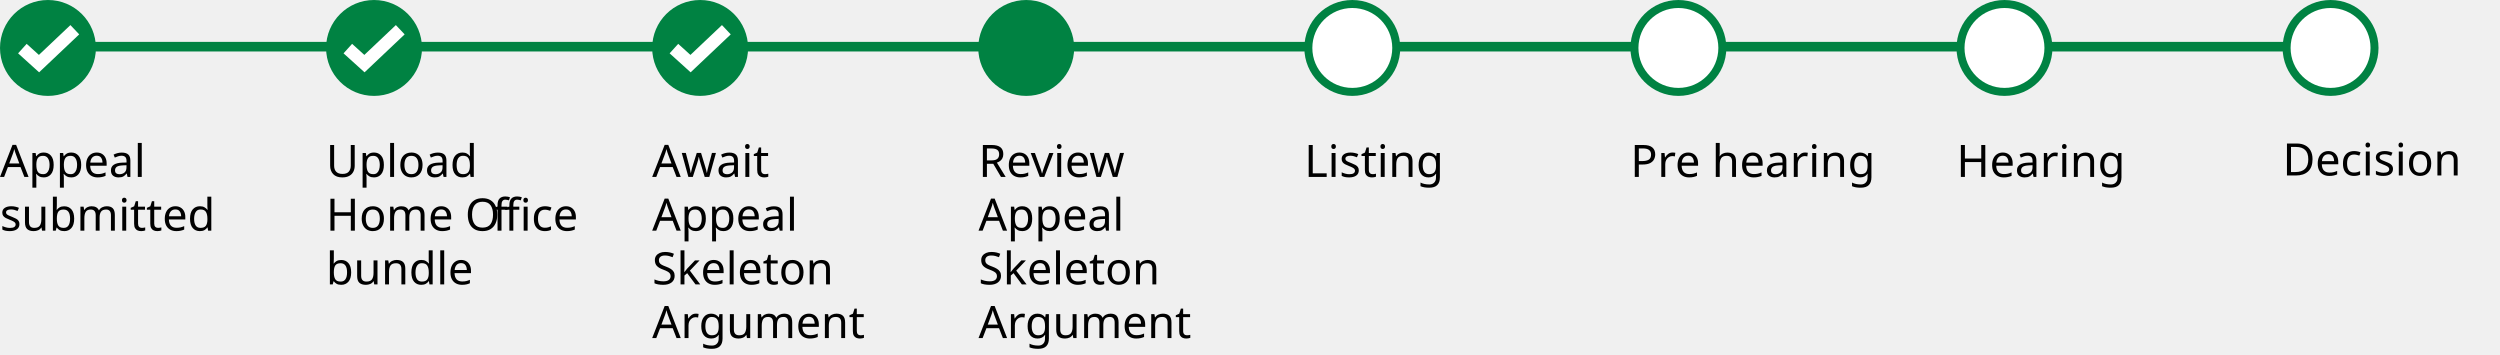
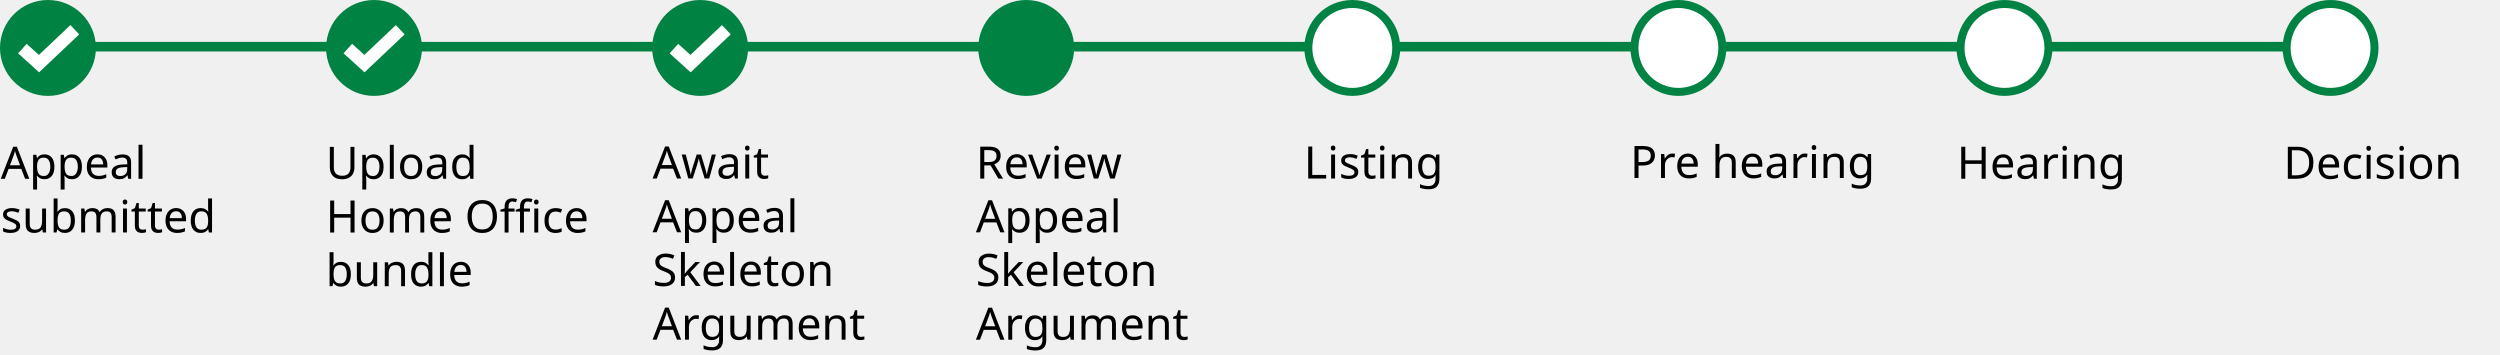
<svg xmlns="http://www.w3.org/2000/svg" version="1.1" id="Layer_1" x="0px" y="0px" width="782px" height="110.9px" viewBox="0 0 782 110.9" style="enable-background:new 0 0 782 110.9;" xml:space="preserve">
  <style type="text/css">
- 	.st0{fill-rule:evenodd;clip-rule:evenodd;fill:#F3F2F1;}
- 	.st1{fill:none;stroke:#008242;stroke-width:3;stroke-miterlimit:10;}
- 	.st2{fill:#008242;}
- 	.st3{fill:#FFFFFF;}
- 	.st4{fill:none;stroke:#FFFFFF;stroke-width:4;stroke-miterlimit:10;}
- 	.st5{fill:#F3F2F1;}
+ 	.st0{fill:#F3F2F1;}
+ 	.st1{fill-rule:evenodd;clip-rule:evenodd;fill:#F3F2F1;}
+ 	.st2{fill:none;stroke:#008242;stroke-width:3;stroke-miterlimit:10;}
+ 	.st3{fill:#008242;}
+ 	.st4{fill:#FFFFFF;}
+ 	.st5{fill:none;stroke:#FFFFFF;stroke-width:4;stroke-miterlimit:10;}
	.st6{fill:#1D70B8;}
- 	.st7{fill:none;}
- 	.st8{font-family:'ArialMT';}
- 	.st9{font-size:14px;}
- 	.st10{font-family:'Arial-BoldMT';}
- 	.st11{fill:#F8F8F8;}
- 	.st12{fill:#FFFFFF;stroke:#979797;stroke-width:3;}
- 	.st13{fill:#D7D7D7;}
- 	.st14{fill:none;stroke:#979797;}
- 	.st15{fill:none;stroke:#979797;stroke-linecap:square;}
- 	.st16{fill:#C9E1F1;}
- 	.st17{fill:#FFFFFF;stroke:#000000;stroke-width:3;}
- 	.st18{fill:none;stroke:#FF0000;stroke-width:2;}
- 	.st19{fill:#9B9B9B;}
- 	.st20{fill-rule:evenodd;clip-rule:evenodd;fill:#D8D8D8;}
- 	.st21{fill:#FFFFFF;stroke:#9B9B9B;}
- 	.st22{fill:none;stroke:#9B9B9B;}
- 	.st23{fill:#FFFFFF;stroke:#FF0000;stroke-width:2;}
- 	.st24{fill-rule:evenodd;clip-rule:evenodd;fill:#F8E71C;}
- 	.st25{fill-rule:evenodd;clip-rule:evenodd;}
- 	.st26{fill:none;stroke:#FFFFFF;stroke-width:4;stroke-linecap:square;}
- 	.st27{fill-rule:evenodd;clip-rule:evenodd;fill:#FFFFFF;}
- 	.st28{fill-rule:evenodd;clip-rule:evenodd;fill:#00703C;}
- 	.st29{fill:#B10E1E;}
- 	.st30{fill-rule:evenodd;clip-rule:evenodd;fill:#B10E1E;}
- 	.st31{fill-rule:evenodd;clip-rule:evenodd;fill:#B10E1E;stroke:#979797;}
- 	.st32{fill-rule:evenodd;clip-rule:evenodd;fill:#D0021B;}
+ 	.st7{fill:#F8F8F8;}
+ 	.st8{fill:#FFFFFF;stroke:#979797;stroke-width:3;}
+ 	.st9{fill:#D7D7D7;}
+ 	.st10{fill:none;stroke:#979797;}
+ 	.st11{fill:none;stroke:#979797;stroke-linecap:square;}
+ 	.st12{fill:#C9E1F1;}
+ 	.st13{fill:#FFFFFF;stroke:#000000;stroke-width:3;}
+ 	.st14{fill:none;stroke:#FF0000;stroke-width:2;}
+ 	.st15{fill:#9B9B9B;}
+ 	.st16{fill-rule:evenodd;clip-rule:evenodd;fill:#D8D8D8;}
+ 	.st17{fill:#FFFFFF;stroke:#9B9B9B;}
+ 	.st18{fill:none;stroke:#9B9B9B;}
+ 	.st19{fill:#FFFFFF;stroke:#FF0000;stroke-width:2;}
+ 	.st20{fill-rule:evenodd;clip-rule:evenodd;fill:#F8E71C;}
+ 	.st21{fill-rule:evenodd;clip-rule:evenodd;}
+ 	.st22{fill:none;stroke:#FFFFFF;stroke-width:4;stroke-linecap:square;}
+ 	.st23{fill-rule:evenodd;clip-rule:evenodd;fill:#FFFFFF;}
+ 	.st24{fill-rule:evenodd;clip-rule:evenodd;fill:#00703C;}
+ 	.st25{fill:#B10E1E;}
+ 	.st26{fill-rule:evenodd;clip-rule:evenodd;fill:#B10E1E;}
+ 	.st27{fill-rule:evenodd;clip-rule:evenodd;fill:#B10E1E;stroke:#979797;}
+ 	.st28{fill-rule:evenodd;clip-rule:evenodd;fill:#D0021B;}
+ 	.st29{fill:none;stroke:#DF0A15;stroke-miterlimit:10;}
+ 	.st30{fill:none;}
+ 	.st31{font-family:'ArialMT';}
+ 	.st32{font-size:14px;}
+ 	.st33{font-family:'Arial-BoldMT';}
+ 	.st34{fill:#F7931E;}
</style>
-   <line class="st1" x1="15" y1="14.6" x2="729" y2="14.6" />
+   <line class="st2" x1="15" y1="14.6" x2="729" y2="14.6" />
  <g>
-     <circle class="st2" cx="15" cy="15" r="15" />
+     <circle class="st3" cx="15" cy="15" r="15" />
  </g>
-   <polyline class="st4" points="7,15.2 12.2,19.9 23.4,9.3 " />
+   <polyline class="st5" points="7,15.2 12.2,19.9 23.4,9.3 " />
  <g>
-     <circle class="st2" cx="117" cy="15" r="15" />
+     <circle class="st3" cx="117" cy="15" r="15" />
  </g>
-   <polyline class="st4" points="108.8,15.2 114,19.9 125.2,9.3 " />
+   <polyline class="st5" points="108.8,15.2 114,19.9 125.2,9.3 " />
  <g>
-     <circle class="st2" cx="219" cy="15" r="15" />
+     <circle class="st3" cx="219" cy="15" r="15" />
  </g>
  <g>
-     <circle class="st2" cx="321" cy="15" r="15" />
+     <circle class="st3" cx="321" cy="15" r="15" />
  </g>
  <g>
-     <circle class="st3" cx="423" cy="15" r="13.8" />
+     <circle class="st4" cx="423" cy="15" r="13.8" />
    <g>
-       <path class="st2" d="M423,2.5c6.9,0,12.5,5.6,12.5,12.5s-5.6,12.5-12.5,12.5s-12.5-5.6-12.5-12.5S416.1,2.5,423,2.5 M423,0    c-8.3,0-15,6.7-15,15s6.7,15,15,15s15-6.7,15-15S431.3,0,423,0L423,0z" />
+       <path class="st3" d="M423,2.5c6.9,0,12.5,5.6,12.5,12.5s-5.6,12.5-12.5,12.5s-12.5-5.6-12.5-12.5S416.1,2.5,423,2.5 M423,0    c-8.3,0-15,6.7-15,15s6.7,15,15,15s15-6.7,15-15S431.3,0,423,0L423,0z" />
    </g>
  </g>
  <g>
-     <circle class="st3" cx="525" cy="15" r="13.8" />
+     <circle class="st4" cx="525" cy="15" r="13.8" />
    <g>
-       <path class="st2" d="M525,2.5c6.9,0,12.5,5.6,12.5,12.5s-5.6,12.5-12.5,12.5s-12.5-5.6-12.5-12.5S518.1,2.5,525,2.5 M525,0    c-8.3,0-15,6.7-15,15s6.7,15,15,15s15-6.7,15-15S533.3,0,525,0L525,0z" />
+       <path class="st3" d="M525,2.5c6.9,0,12.5,5.6,12.5,12.5s-5.6,12.5-12.5,12.5s-12.5-5.6-12.5-12.5S518.1,2.5,525,2.5 M525,0    c-8.3,0-15,6.7-15,15s6.7,15,15,15s15-6.7,15-15S533.3,0,525,0L525,0z" />
    </g>
  </g>
  <g>
-     <circle class="st3" cx="627" cy="15" r="13.8" />
+     <circle class="st4" cx="627" cy="15" r="13.8" />
    <g>
-       <path class="st2" d="M627,2.5c6.9,0,12.5,5.6,12.5,12.5s-5.6,12.5-12.5,12.5s-12.5-5.6-12.5-12.5S620.1,2.5,627,2.5 M627,0    c-8.3,0-15,6.7-15,15c0,8.3,6.7,15,15,15s15-6.7,15-15C642,6.7,635.3,0,627,0L627,0z" />
+       <path class="st3" d="M627,2.5c6.9,0,12.5,5.6,12.5,12.5s-5.6,12.5-12.5,12.5s-12.5-5.6-12.5-12.5S620.1,2.5,627,2.5 M627,0    c-8.3,0-15,6.7-15,15s6.7,15,15,15s15-6.7,15-15S635.3,0,627,0L627,0z" />
    </g>
  </g>
  <g>
-     <circle class="st3" cx="729" cy="15" r="13.8" />
+     <circle class="st4" cx="729" cy="15" r="13.8" />
    <g>
-       <path class="st2" d="M729,2.5c6.9,0,12.5,5.6,12.5,12.5s-5.6,12.5-12.5,12.5s-12.5-5.6-12.5-12.5S722.1,2.5,729,2.5 M729,0    c-8.3,0-15,6.7-15,15c0,8.3,6.7,15,15,15s15-6.7,15-15C744,6.7,737.3,0,729,0L729,0z" />
+       <path class="st3" d="M729,2.5c6.9,0,12.5,5.6,12.5,12.5s-5.6,12.5-12.5,12.5s-12.5-5.6-12.5-12.5S722.1,2.5,729,2.5 M729,0    c-8.3,0-15,6.7-15,15s6.7,15,15,15s15-6.7,15-15S737.3,0,729,0L729,0z" />
    </g>
  </g>
-   <rect y="45.3" class="st7" width="64.8" height="27.4" />
-   <text transform="matrix(1 0 0 1 -5.817729e-04 55.3534)">
-     <tspan x="0" y="0" class="st8 st9">Appeal </tspan>
-     <tspan x="0" y="16.8" class="st8 st9">submitted</tspan>
-   </text>
-   <rect x="102" y="45.3" class="st7" width="78.5" height="44.2" />
-   <text transform="matrix(1 0 0 1 102.0002 55.3534)">
-     <tspan x="0" y="0" class="st8 st9">Upload </tspan>
-     <tspan x="0" y="16.8" class="st8 st9">Home O</tspan>
-     <tspan x="52.1" y="16.8" class="st8 st9">f</tspan>
-     <tspan x="55.8" y="16.8" class="st8 st9">fice </tspan>
-     <tspan x="0" y="33.6" class="st8 st9">bundle</tspan>
-   </text>
-   <rect x="204" y="45.3" class="st7" width="70.7" height="62.7" />
-   <text transform="matrix(1 0 0 1 204.0004 55.3539)">
-     <tspan x="0" y="0" class="st8 st9">A</tspan>
-     <tspan x="9.1" y="0" class="st8 st9">wait </tspan>
-     <tspan x="0" y="16.8" class="st8 st9">Appeal </tspan>
-     <tspan x="0" y="33.6" class="st8 st9">Skeleton </tspan>
-     <tspan x="0" y="50.4" class="st8 st9">Argument</tspan>
-   </text>
-   <rect x="306.1" y="45.3" class="st7" width="67.7" height="62.7" />
-   <text transform="matrix(1 0 0 1 306.0812 55.3534)">
-     <tspan x="0" y="0" class="st10 st9">Review </tspan>
-     <tspan x="0" y="16.8" class="st10 st9">Appeal </tspan>
-     <tspan x="0" y="33.6" class="st10 st9">Skeleton </tspan>
-     <tspan x="0" y="50.4" class="st10 st9">Argument</tspan>
-   </text>
-   <rect x="408" y="45.3" class="st7" width="47.1" height="12.1" />
-   <text transform="matrix(1 0 0 1 408.0004 55.3534)" class="st8 st9">Listing</text>
-   <rect x="510" y="45.3" class="st7" width="82" height="10.6" />
-   <text transform="matrix(1 0 0 1 510.0004 55.3534)" class="st8 st9">Pre hearing</text>
-   <rect x="612" y="45.3" class="st7" width="53" height="12.1" />
-   <text transform="matrix(1 0 0 1 612.0004 55.3534)" class="st8 st9">Hearing</text>
-   <rect x="714" y="44.9" class="st7" width="69.3" height="11.1" />
-   <text transform="matrix(1 0 0 1 714.0004 54.8927)" class="st8 st9">Decision</text>
-   <polyline class="st4" points="210.8,15.2 216,19.9 227.2,9.3 " />
+   <polyline class="st5" points="210.8,15.2 216,19.9 227.2,9.3 " />
+   <g>
+     <rect x="0.2" y="45.9" class="st30" width="76.9" height="73.3" />
+     <text transform="matrix(1 0 0 1 0.2288 55.9228)">
+       <tspan x="0" y="0" class="st31 st32">Appeal</tspan>
+       <tspan x="0" y="16.8" class="st31 st32">submitted</tspan>
+     </text>
+     <rect x="101.9" y="45.9" class="st30" width="99" height="56.5" />
+     <text transform="matrix(1 0 0 1 101.9077 55.9328)">
+       <tspan x="0" y="0" class="st31 st32">Upload</tspan>
+       <tspan x="0" y="16.8" class="st31 st32">Home Office</tspan>
+       <tspan x="0" y="33.6" class="st31 st32">bundle</tspan>
+     </text>
+     <rect x="204.1" y="45.8" class="st30" width="99" height="75.7" />
+     <text transform="matrix(1 0 0 1 204.1343 55.8473)">
+       <tspan x="0" y="0" class="st31 st32">Await </tspan>
+       <tspan x="0" y="16.8" class="st31 st32">Appeal</tspan>
+       <tspan x="0" y="33.6" class="st31 st32">Skeleton</tspan>
+       <tspan x="0" y="50.4" class="st31 st32">Argument </tspan>
+     </text>
+     <rect x="305.3" y="45.8" class="st30" width="99" height="75.7" />
+     <text transform="matrix(1 0 0 1 305.2565 55.8678)">
+       <tspan x="0" y="0" class="st33 st32">Review</tspan>
+       <tspan x="0" y="16.8" class="st33 st32">Appeal</tspan>
+       <tspan x="0" y="33.6" class="st33 st32">Skeleton </tspan>
+       <tspan x="0" y="50.4" class="st33 st32">Argument</tspan>
+     </text>
+     <rect x="407.8" y="45.8" class="st30" width="99" height="75.7" />
+     <text transform="matrix(1 0 0 1 407.8488 55.8426)" class="st31 st32">Listing</text>
+     <rect x="509.9" y="45.6" class="st30" width="99" height="75.7" />
+     <text transform="matrix(1 0 0 1 509.9057 55.6734)" class="st31 st32">Pre hearing</text>
+     <rect x="612.1" y="45.9" class="st30" width="99" height="75.7" />
+     <text transform="matrix(1 0 0 1 612.1179 55.9082)" class="st31 st32">Hearing</text>
+     <rect x="714.3" y="45.9" class="st30" width="99" height="75.7" />
+     <text transform="matrix(1 0 0 1 714.2706 55.9188)" class="st31 st32">Decision</text>
+   </g>
</svg>
